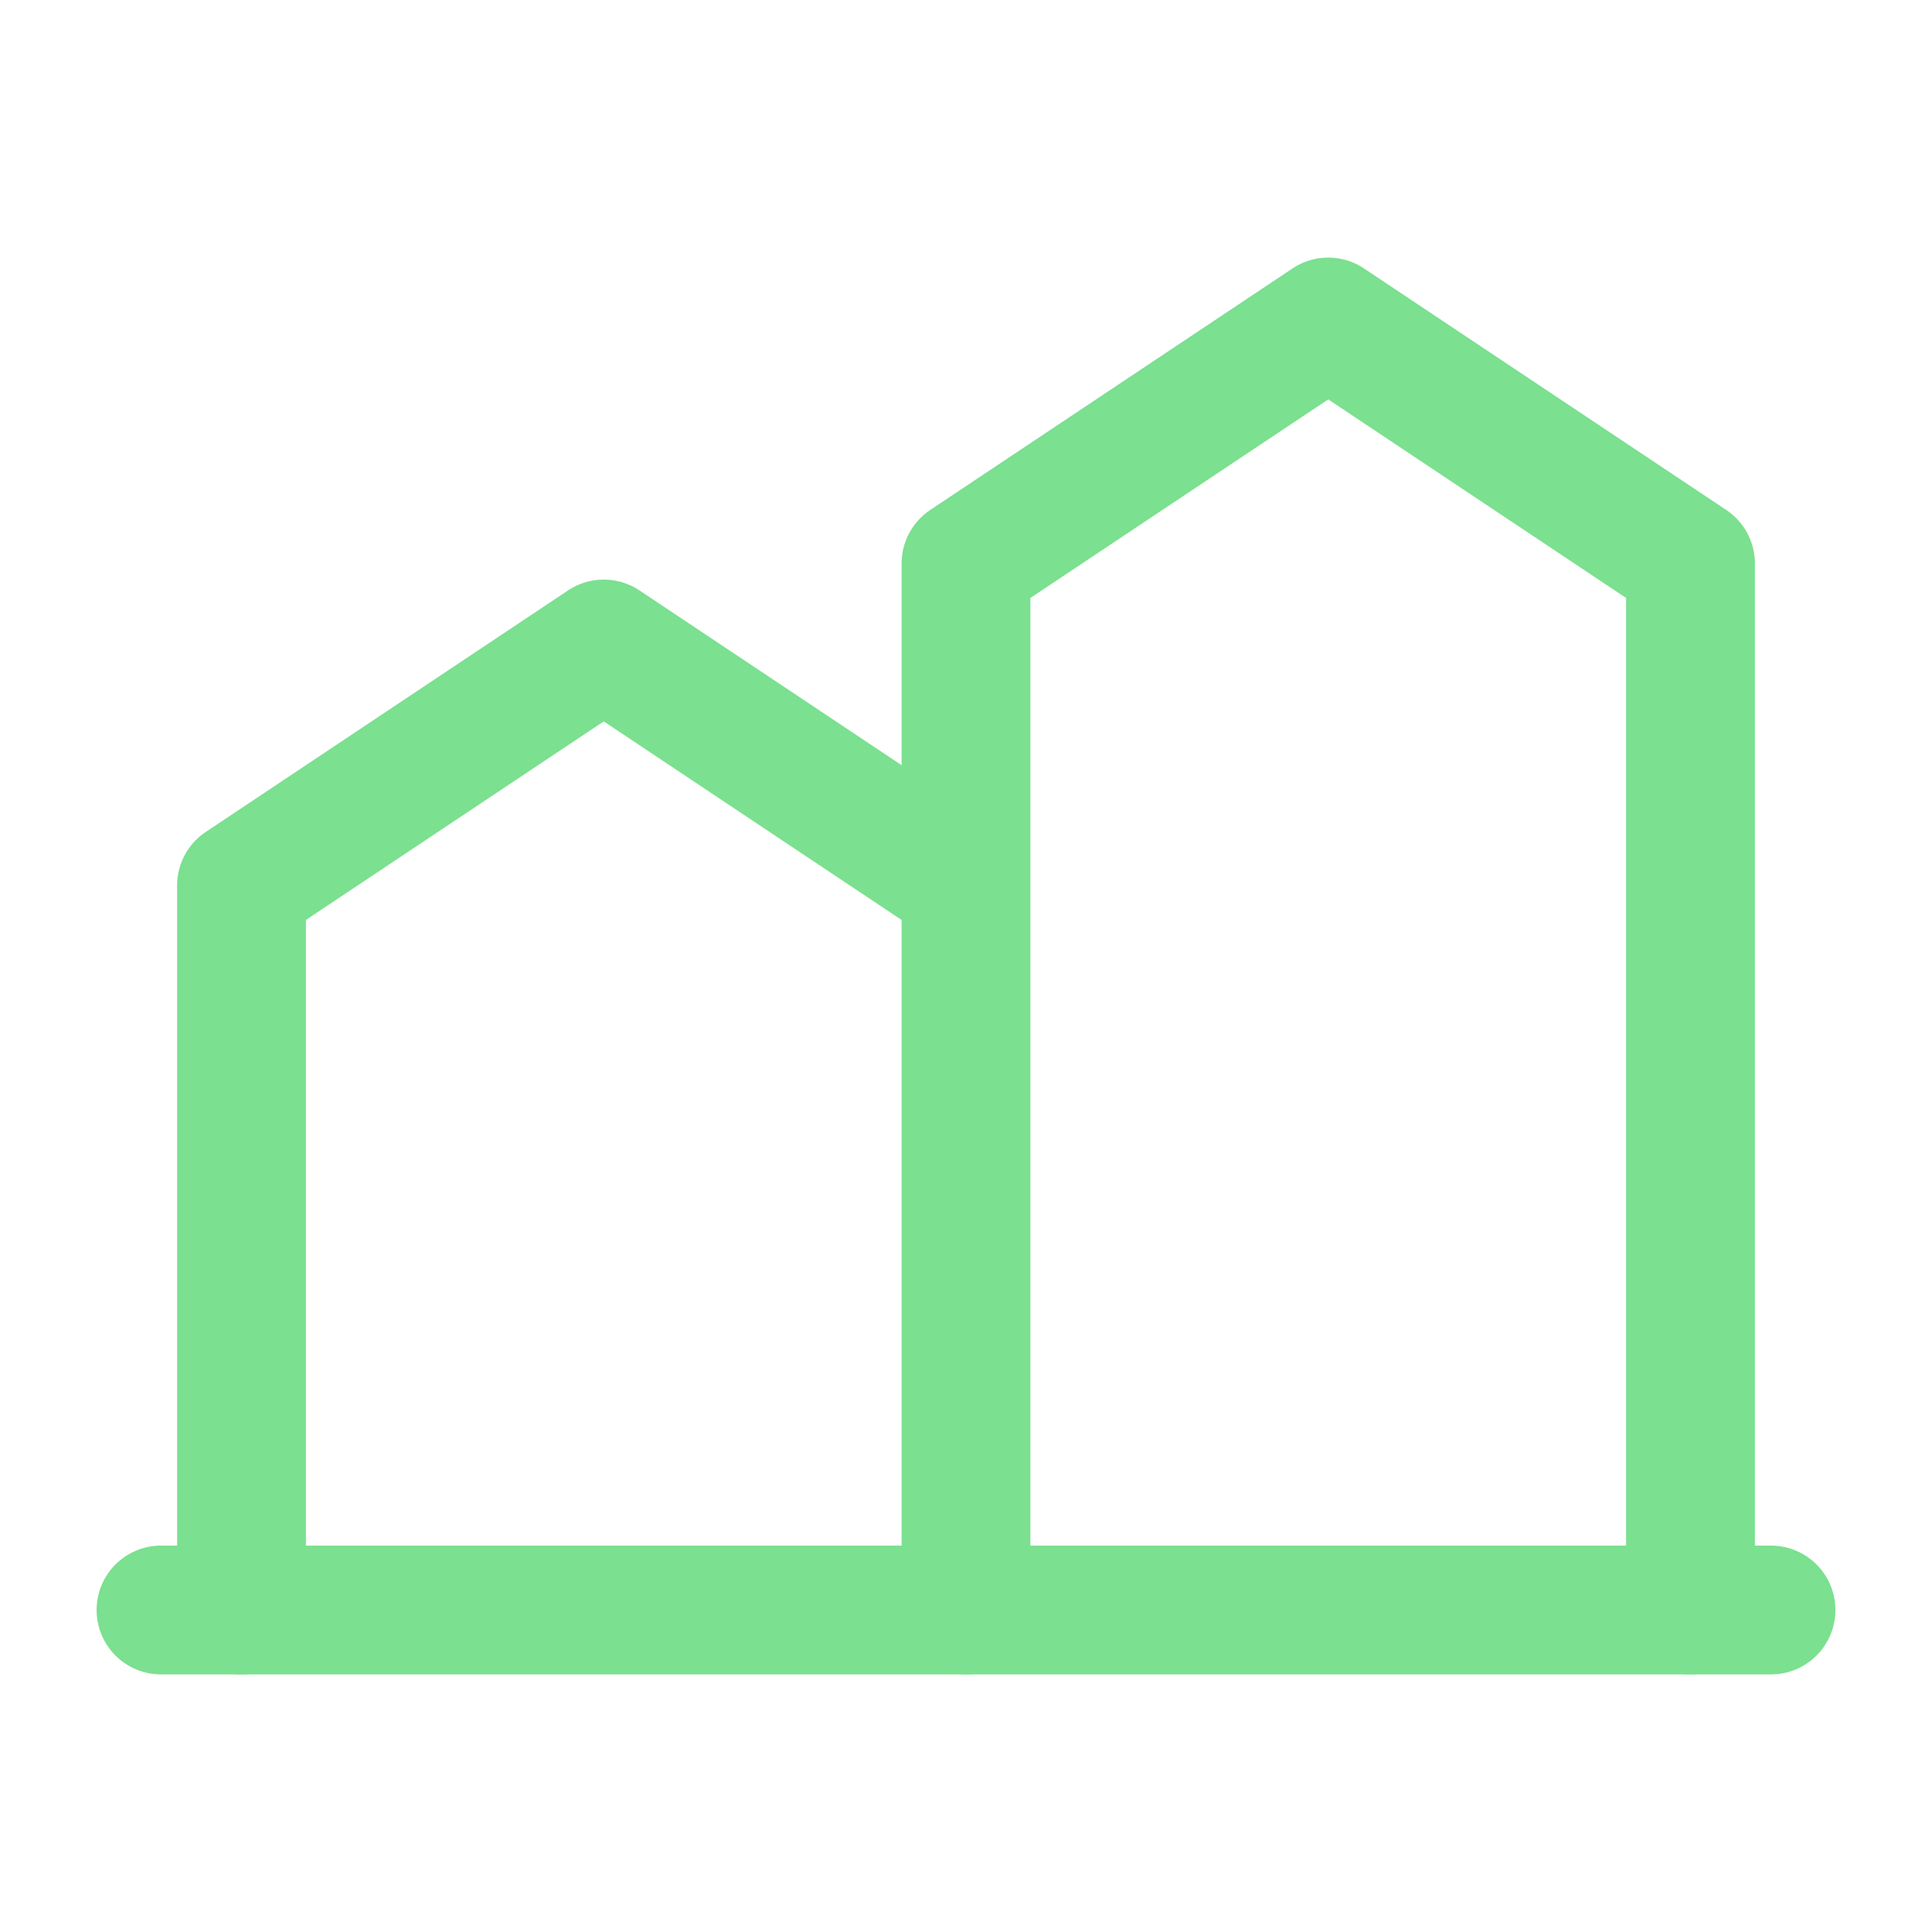
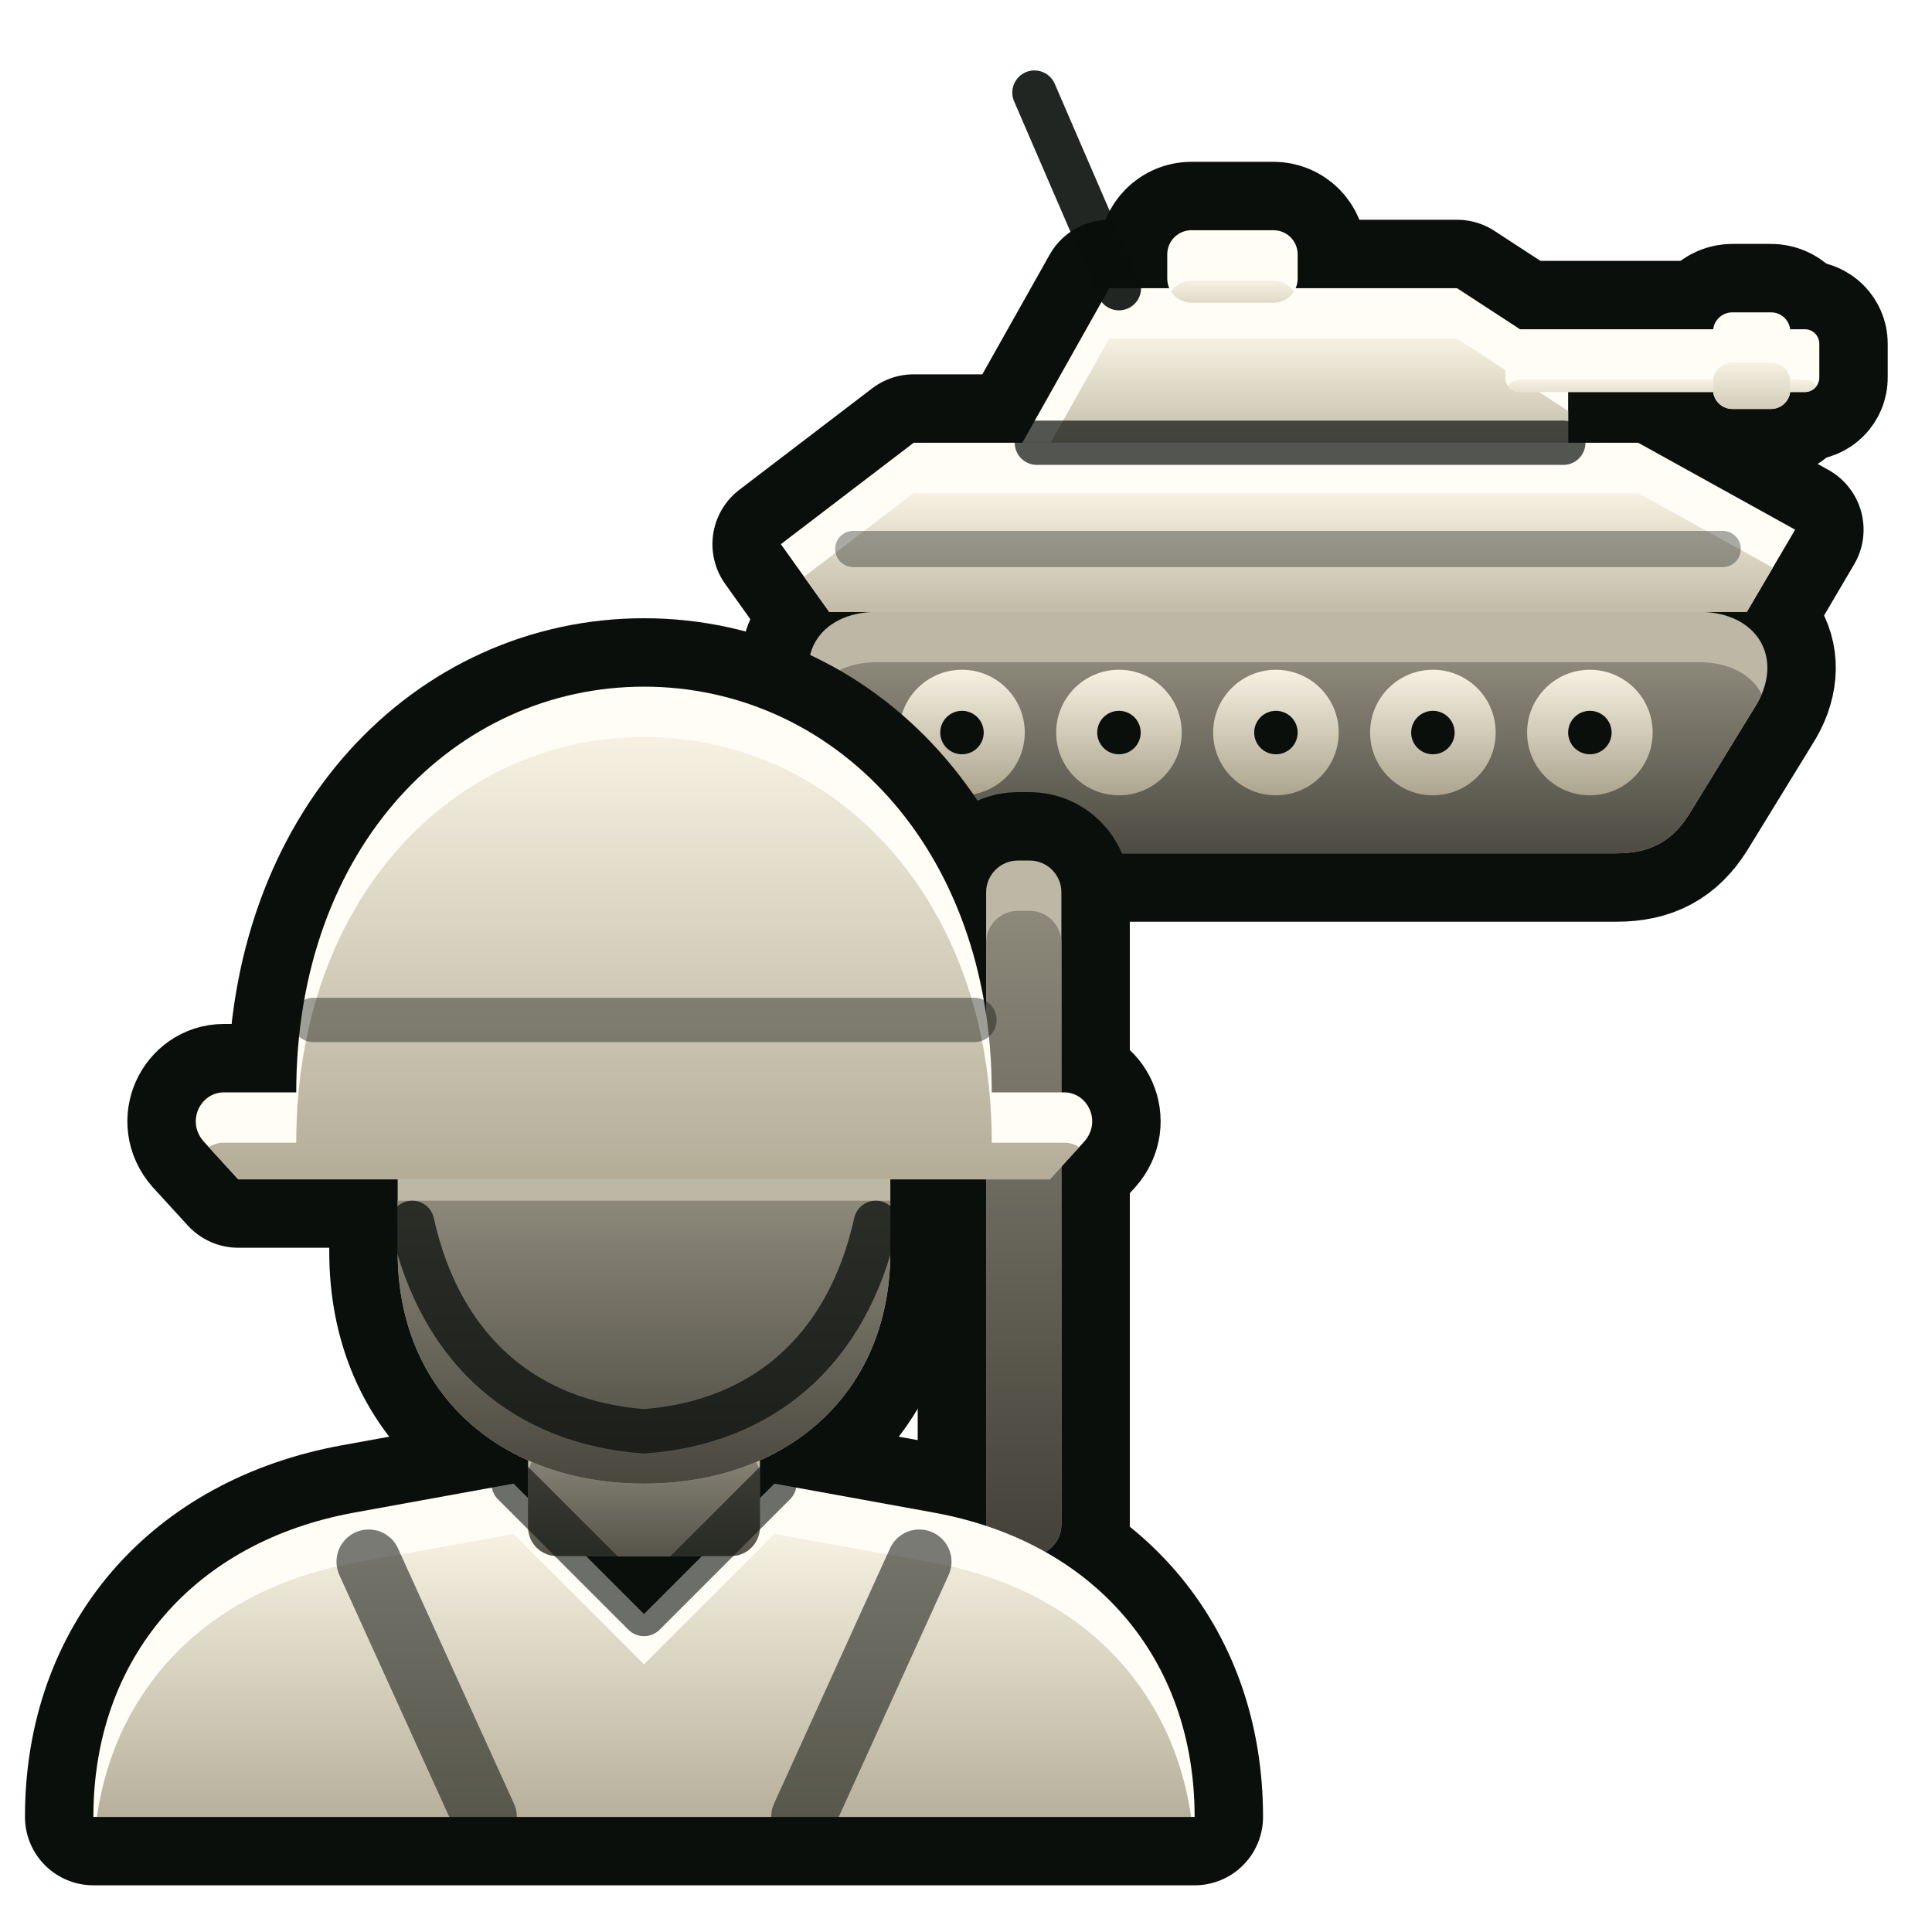
- <svg xmlns="http://www.w3.org/2000/svg" viewBox="0 0 48 48" fill="none" stroke="#7be08f" stroke-width="3.2" stroke-linecap="round" stroke-linejoin="round">
-   <path d="M6 40V22l9-6 9 6v18M24 40V14l9-6 9 6v26" />
-   <path d="M4 40h40" />
+ <svg xmlns="http://www.w3.org/2000/svg" viewBox="0 0 48 48" width="48" height="48">
+   <defs>
+     <linearGradient id="army-s" x1="0" y1="0" x2="0" y2="1">
+       <stop offset="0" stop-color="#8c887a" />
+       <stop offset="1" stop-color="#3d3b33" />
+     </linearGradient>
+     <linearGradient id="army-m" x1="0" y1="0" x2="0" y2="1">
+       <stop offset="0" stop-color="#f6f1e2" />
+       <stop offset="1" stop-color="#aca48e" />
+     </linearGradient>
+     <clipPath id="army-c0">
+       <path d="M21.8 15.2L42.2 15.2C43.7 15.2 44.36 16.4 43.58 17.6L41.96 20.24C41.54 20.9 41 21.2 40.16 21.2L23.84 21.2C23 21.2 22.46 20.9 22.04 20.24L20.42 17.6C19.64 16.4 20.3 15.2 21.8 15.2Z" clip-rule="evenodd" />
+     </clipPath>
+     <clipPath id="army-c1">
+       <path d="M19.4 13.52L22.7 11L40.7 11L44.6 13.16L43.4 15.2L20.6 15.2Z" clip-rule="evenodd" />
+     </clipPath>
+     <clipPath id="army-c2">
+       <path d="M25.4 11L27.56 7.16L36.2 7.16L38.96 8.96L38.96 11Z" clip-rule="evenodd" />
+     </clipPath>
+     <clipPath id="army-c3">
+       <path d="M37.76 8.18L44.84 8.18A0.36 0.36 0 0 1 45.2 8.54L45.2 9.38A0.36 0.36 0 0 1 44.84 9.74L37.76 9.74A0.36 0.36 0 0 1 37.4 9.38L37.4 8.54A0.36 0.36 0 0 1 37.76 8.18Z" clip-rule="evenodd" />
+     </clipPath>
+     <clipPath id="army-c4">
+       <path d="M43.04 7.76L44 7.76A0.48 0.48 0 0 1 44.48 8.24L44.48 9.68A0.48 0.48 0 0 1 44 10.16L43.04 10.16A0.48 0.48 0 0 1 42.56 9.68L42.56 8.24A0.48 0.48 0 0 1 43.04 7.76Z" clip-rule="evenodd" />
+     </clipPath>
+     <clipPath id="army-c5">
+       <path d="M29.6 5.72L31.64 5.72A0.6 0.6 0 0 1 32.24 6.32L32.24 6.92A0.6 0.6 0 0 1 31.64 7.52L29.6 7.52A0.6 0.6 0 0 1 29 6.92L29 6.32A0.6 0.6 0 0 1 29.6 5.72Z" clip-rule="evenodd" />
+     </clipPath>
+     <clipPath id="army-c6">
+       <path d="M25.29 21.38L25.58 21.38A0.79 0.79 0 0 1 26.37 22.17L26.37 37.87A0.79 0.79 0 0 1 25.58 38.66L25.29 38.66A0.79 0.79 0 0 1 24.5 37.87L24.5 22.17A0.79 0.79 0 0 1 25.29 21.38Z" clip-rule="evenodd" />
+     </clipPath>
+     <clipPath id="army-c7">
+       <path d="M2.32 45.14C2.32 41.18 4.84 38.3 8.8 37.58L12.76 36.86L16 40.1L19.24 36.86L23.2 37.58C27.16 38.3 29.68 41.18 29.68 45.14Z" clip-rule="evenodd" />
+     </clipPath>
+     <clipPath id="army-c8">
+       <path d="M13.84 34.7L18.16 34.7A0.72 0.72 0 0 1 18.88 35.42L18.88 37.94A0.72 0.72 0 0 1 18.16 38.66L13.84 38.66A0.72 0.72 0 0 1 13.12 37.94L13.12 35.42A0.72 0.72 0 0 1 13.84 34.7Z" clip-rule="evenodd" />
+     </clipPath>
+     <clipPath id="army-c9">
+       <path d="M9.88 28.58L22.12 28.58L22.12 31.1C22.12 34.7 19.46 36.86 16 36.86C12.54 36.86 9.88 34.7 9.88 31.1Z" clip-rule="evenodd" />
+     </clipPath>
+     <clipPath id="army-c10">
+       <path d="M7.36 27.14C7.36 21.02 11.32 17.06 16 17.06C20.68 17.06 24.64 21.02 24.64 27.14L26.44 27.14C27.02 27.14 27.38 27.86 26.94 28.36L26.08 29.3L5.92 29.3L5.06 28.36C4.62 27.86 4.98 27.14 5.56 27.14Z" clip-rule="evenodd" />
+     </clipPath>
+   </defs>
+   <g fill="#0b0f0c" stroke="#0b0f0c" stroke-width="3.4" stroke-linejoin="round" stroke-linecap="round">
+     <path d="M21.8 15.2L42.2 15.2C43.7 15.2 44.36 16.4 43.58 17.6L41.96 20.24C41.54 20.9 41 21.2 40.16 21.2L23.84 21.2C23 21.2 22.46 20.9 22.04 20.24L20.42 17.6C19.64 16.4 20.3 15.2 21.8 15.2Z" fill-rule="evenodd" />
+     <path d="M19.4 13.52L22.7 11L40.7 11L44.6 13.16L43.4 15.2L20.6 15.2Z" fill-rule="evenodd" />
+     <path d="M25.4 11L27.56 7.16L36.2 7.16L38.96 8.96L38.96 11Z" fill-rule="evenodd" />
+     <path d="M37.76 8.18L44.84 8.18A0.36 0.36 0 0 1 45.2 8.54L45.2 9.38A0.36 0.36 0 0 1 44.84 9.74L37.76 9.74A0.36 0.36 0 0 1 37.4 9.38L37.4 8.54A0.36 0.36 0 0 1 37.76 8.18Z" fill-rule="evenodd" />
+     <path d="M43.04 7.76L44 7.76A0.48 0.48 0 0 1 44.48 8.24L44.48 9.68A0.48 0.48 0 0 1 44 10.16L43.04 10.16A0.48 0.48 0 0 1 42.56 9.68L42.56 8.24A0.48 0.48 0 0 1 43.04 7.76Z" fill-rule="evenodd" />
+     <path d="M29.6 5.72L31.64 5.72A0.6 0.6 0 0 1 32.24 6.32L32.24 6.92A0.6 0.6 0 0 1 31.64 7.52L29.6 7.52A0.6 0.6 0 0 1 29 6.92L29 6.32A0.6 0.6 0 0 1 29.6 5.72Z" fill-rule="evenodd" />
+     <path d="M22.34 18.2A1.56 1.56 0 1 0 25.46 18.2A1.56 1.56 0 1 0 22.34 18.2Z" fill-rule="evenodd" />
+     <path d="M26.24 18.2A1.56 1.56 0 1 0 29.36 18.2A1.56 1.56 0 1 0 26.24 18.2Z" fill-rule="evenodd" />
+     <path d="M30.14 18.2A1.56 1.56 0 1 0 33.26 18.2A1.56 1.56 0 1 0 30.14 18.2Z" fill-rule="evenodd" />
+     <path d="M34.04 18.2A1.56 1.56 0 1 0 37.16 18.2A1.56 1.56 0 1 0 34.04 18.2Z" fill-rule="evenodd" />
+     <path d="M37.94 18.2A1.56 1.56 0 1 0 41.06 18.2A1.56 1.56 0 1 0 37.94 18.2Z" fill-rule="evenodd" />
+   </g>
+   <path d="M21.8 15.2L42.2 15.2C43.7 15.2 44.36 16.4 43.58 17.6L41.96 20.24C41.54 20.9 41 21.2 40.16 21.2L23.84 21.2C23 21.2 22.46 20.9 22.04 20.24L20.42 17.6C19.64 16.4 20.3 15.2 21.8 15.2Z" fill-rule="evenodd" fill="#bdb8a6" />
+   <g clip-path="url(#army-c0)">
+     <path d="M21.8 15.2L42.2 15.2C43.7 15.2 44.36 16.4 43.58 17.6L41.96 20.24C41.54 20.9 41 21.2 40.16 21.2L23.84 21.2C23 21.2 22.46 20.9 22.04 20.24L20.42 17.6C19.64 16.4 20.3 15.2 21.8 15.2Z" fill-rule="evenodd" transform="translate(0 1.25)" fill="url(#army-s)" />
+   </g>
+   <path d="M19.4 13.52L22.7 11L40.7 11L44.6 13.16L43.4 15.2L20.6 15.2Z" fill-rule="evenodd" fill="#fffdf5" />
+   <g clip-path="url(#army-c1)">
+     <path d="M19.4 13.52L22.7 11L40.7 11L44.6 13.16L43.4 15.2L20.6 15.2Z" fill-rule="evenodd" transform="translate(0 1.25)" fill="url(#army-m)" />
+   </g>
+   <path d="M25.4 11L27.56 7.16L36.2 7.16L38.96 8.96L38.96 11Z" fill-rule="evenodd" fill="#fffdf5" />
+   <g clip-path="url(#army-c2)">
+     <path d="M25.4 11L27.56 7.16L36.2 7.16L38.96 8.96L38.96 11Z" fill-rule="evenodd" transform="translate(0 1.25)" fill="url(#army-m)" />
+   </g>
+   <path d="M37.76 8.18L44.84 8.18A0.36 0.36 0 0 1 45.2 8.54L45.2 9.38A0.36 0.36 0 0 1 44.84 9.74L37.76 9.74A0.36 0.36 0 0 1 37.4 9.38L37.4 8.54A0.36 0.36 0 0 1 37.76 8.18Z" fill-rule="evenodd" fill="#fffdf5" />
+   <g clip-path="url(#army-c3)">
+     <path d="M37.76 8.18L44.84 8.18A0.36 0.36 0 0 1 45.2 8.54L45.2 9.38A0.36 0.36 0 0 1 44.84 9.74L37.76 9.74A0.36 0.36 0 0 1 37.4 9.38L37.4 8.54A0.36 0.36 0 0 1 37.76 8.18Z" fill-rule="evenodd" transform="translate(0 1.25)" fill="url(#army-m)" />
+   </g>
+   <path d="M43.04 7.76L44 7.76A0.48 0.48 0 0 1 44.48 8.24L44.48 9.68A0.48 0.48 0 0 1 44 10.16L43.04 10.16A0.48 0.48 0 0 1 42.56 9.68L42.56 8.24A0.48 0.48 0 0 1 43.04 7.76Z" fill-rule="evenodd" fill="#fffdf5" />
+   <g clip-path="url(#army-c4)">
+     <path d="M43.04 7.76L44 7.76A0.48 0.48 0 0 1 44.48 8.24L44.48 9.68A0.48 0.48 0 0 1 44 10.16L43.04 10.16A0.48 0.48 0 0 1 42.56 9.68L42.56 8.24A0.48 0.48 0 0 1 43.04 7.76Z" fill-rule="evenodd" transform="translate(0 1.25)" fill="url(#army-m)" />
+   </g>
+   <path d="M29.6 5.72L31.64 5.72A0.6 0.6 0 0 1 32.24 6.32L32.24 6.92A0.6 0.6 0 0 1 31.64 7.52L29.6 7.52A0.6 0.6 0 0 1 29 6.92L29 6.32A0.6 0.6 0 0 1 29.6 5.72Z" fill-rule="evenodd" fill="#fffdf5" />
+   <g clip-path="url(#army-c5)">
+     <path d="M29.6 5.72L31.64 5.72A0.6 0.6 0 0 1 32.24 6.32L32.24 6.92A0.6 0.6 0 0 1 31.64 7.52L29.6 7.52A0.6 0.6 0 0 1 29 6.92L29 6.32A0.6 0.6 0 0 1 29.6 5.72Z" fill-rule="evenodd" transform="translate(0 1.25)" fill="url(#army-m)" />
+   </g>
+   <path d="M22.34 18.2A1.56 1.56 0 1 0 25.46 18.2A1.56 1.56 0 1 0 22.34 18.2Z" fill-rule="evenodd" fill="url(#army-m)" />
+   <path d="M26.24 18.2A1.56 1.56 0 1 0 29.36 18.2A1.56 1.56 0 1 0 26.24 18.2Z" fill-rule="evenodd" fill="url(#army-m)" />
+   <path d="M30.14 18.2A1.56 1.56 0 1 0 33.26 18.2A1.56 1.56 0 1 0 30.14 18.2Z" fill-rule="evenodd" fill="url(#army-m)" />
+   <path d="M34.04 18.2A1.56 1.56 0 1 0 37.16 18.2A1.56 1.56 0 1 0 34.04 18.2Z" fill-rule="evenodd" fill="url(#army-m)" />
+   <path d="M37.94 18.2A1.56 1.56 0 1 0 41.06 18.2A1.56 1.56 0 1 0 37.94 18.2Z" fill-rule="evenodd" fill="url(#army-m)" />
+   <path d="M23.36 18.2A0.54 0.54 0 1 0 24.44 18.2A0.54 0.54 0 1 0 23.36 18.2Z" fill="#0b0f0c" fill-rule="evenodd" />
+   <path d="M27.26 18.2A0.54 0.54 0 1 0 28.34 18.2A0.54 0.54 0 1 0 27.26 18.2Z" fill="#0b0f0c" fill-rule="evenodd" />
+   <path d="M31.16 18.2A0.54 0.54 0 1 0 32.24 18.2A0.54 0.54 0 1 0 31.16 18.2Z" fill="#0b0f0c" fill-rule="evenodd" />
+   <path d="M35.06 18.2A0.54 0.54 0 1 0 36.14 18.2A0.54 0.54 0 1 0 35.06 18.2Z" fill="#0b0f0c" fill-rule="evenodd" />
+   <path d="M38.96 18.2A0.54 0.54 0 1 0 40.04 18.2A0.54 0.54 0 1 0 38.96 18.2Z" fill="#0b0f0c" fill-rule="evenodd" />
+   <path d="M25.76 11L38.84 11" fill="none" stroke="#0b0f0c" stroke-width="1.1" stroke-opacity="0.7" stroke-linecap="round" stroke-linejoin="round" />
+   <path d="M21.2 13.64L42.8 13.64" fill="none" stroke="#0b0f0c" stroke-width="0.9" stroke-opacity="0.35" stroke-linecap="round" stroke-linejoin="round" />
+   <path d="M27.8 7.16L25.7 2.3" fill="none" stroke="#0b0f0c" stroke-width="1.1" stroke-opacity="0.9" stroke-linecap="round" stroke-linejoin="round" />
+   <g fill="#0b0f0c" stroke="#0b0f0c" stroke-width="3.4" stroke-linejoin="round" stroke-linecap="round">
+     <path d="M25.29 21.38L25.58 21.38A0.79 0.79 0 0 1 26.37 22.17L26.37 37.87A0.79 0.79 0 0 1 25.58 38.66L25.29 38.66A0.79 0.79 0 0 1 24.5 37.87L24.5 22.17A0.79 0.79 0 0 1 25.29 21.38Z" fill-rule="evenodd" />
+     <path d="M2.32 45.14C2.32 41.18 4.84 38.3 8.8 37.58L12.76 36.86L16 40.1L19.24 36.86L23.2 37.58C27.16 38.3 29.68 41.18 29.68 45.14Z" fill-rule="evenodd" />
+     <path d="M13.84 34.7L18.16 34.7A0.72 0.72 0 0 1 18.88 35.42L18.88 37.94A0.72 0.72 0 0 1 18.16 38.66L13.84 38.66A0.72 0.72 0 0 1 13.12 37.94L13.12 35.42A0.72 0.72 0 0 1 13.84 34.7Z" fill-rule="evenodd" />
+     <path d="M9.88 28.58L22.12 28.58L22.12 31.1C22.12 34.7 19.46 36.86 16 36.86C12.54 36.86 9.88 34.7 9.88 31.1Z" fill-rule="evenodd" />
+     <path d="M7.36 27.14C7.36 21.02 11.32 17.06 16 17.06C20.68 17.06 24.64 21.02 24.64 27.14L26.44 27.14C27.02 27.14 27.38 27.86 26.94 28.36L26.08 29.3L5.92 29.3L5.06 28.36C4.62 27.86 4.98 27.14 5.56 27.14Z" fill-rule="evenodd" />
+   </g>
+   <path d="M25.29 21.38L25.58 21.38A0.79 0.79 0 0 1 26.37 22.17L26.37 37.87A0.79 0.79 0 0 1 25.58 38.66L25.29 38.66A0.79 0.79 0 0 1 24.5 37.87L24.5 22.17A0.79 0.79 0 0 1 25.29 21.38Z" fill-rule="evenodd" fill="#bdb8a6" />
+   <g clip-path="url(#army-c6)">
+     <path d="M25.29 21.38L25.58 21.38A0.79 0.79 0 0 1 26.37 22.17L26.37 37.87A0.79 0.79 0 0 1 25.58 38.66L25.29 38.66A0.79 0.79 0 0 1 24.5 37.87L24.5 22.17A0.79 0.79 0 0 1 25.29 21.38Z" fill-rule="evenodd" transform="translate(0 1.25)" fill="url(#army-s)" />
+   </g>
+   <path d="M2.32 45.14C2.32 41.18 4.84 38.3 8.8 37.58L12.76 36.86L16 40.1L19.24 36.86L23.2 37.58C27.16 38.3 29.68 41.18 29.68 45.14Z" fill-rule="evenodd" fill="#fffdf5" />
+   <g clip-path="url(#army-c7)">
+     <path d="M2.32 45.14C2.32 41.18 4.84 38.3 8.8 37.58L12.76 36.86L16 40.1L19.24 36.86L23.2 37.58C27.16 38.3 29.68 41.18 29.68 45.14Z" fill-rule="evenodd" transform="translate(0 1.25)" fill="url(#army-m)" />
+   </g>
+   <path d="M13.84 34.7L18.16 34.7A0.72 0.72 0 0 1 18.88 35.42L18.88 37.94A0.72 0.72 0 0 1 18.16 38.66L13.84 38.66A0.72 0.72 0 0 1 13.12 37.94L13.12 35.42A0.72 0.72 0 0 1 13.84 34.7Z" fill-rule="evenodd" fill="#bdb8a6" />
+   <g clip-path="url(#army-c8)">
+     <path d="M13.84 34.7L18.16 34.7A0.72 0.72 0 0 1 18.88 35.42L18.88 37.94A0.72 0.72 0 0 1 18.16 38.66L13.84 38.66A0.72 0.72 0 0 1 13.12 37.94L13.12 35.42A0.72 0.72 0 0 1 13.84 34.7Z" fill-rule="evenodd" transform="translate(0 1.25)" fill="url(#army-s)" />
+   </g>
+   <path d="M9.88 28.58L22.12 28.58L22.12 31.1C22.12 34.7 19.46 36.86 16 36.86C12.54 36.86 9.88 34.7 9.88 31.1Z" fill-rule="evenodd" fill="#bdb8a6" />
+   <g clip-path="url(#army-c9)">
+     <path d="M9.88 28.58L22.12 28.58L22.12 31.1C22.12 34.7 19.46 36.86 16 36.86C12.54 36.86 9.88 34.7 9.88 31.1Z" fill-rule="evenodd" transform="translate(0 1.25)" fill="url(#army-s)" />
+   </g>
+   <path d="M7.36 27.14C7.36 21.02 11.32 17.06 16 17.06C20.68 17.06 24.64 21.02 24.64 27.14L26.44 27.14C27.02 27.14 27.38 27.86 26.94 28.36L26.08 29.3L5.92 29.3L5.06 28.36C4.62 27.86 4.98 27.14 5.56 27.14Z" fill-rule="evenodd" fill="#fffdf5" />
+   <g clip-path="url(#army-c10)">
+     <path d="M7.36 27.14C7.36 21.02 11.32 17.06 16 17.06C20.68 17.06 24.64 21.02 24.64 27.14L26.44 27.14C27.02 27.14 27.38 27.86 26.94 28.36L26.08 29.3L5.92 29.3L5.06 28.36C4.62 27.86 4.98 27.14 5.56 27.14Z" fill-rule="evenodd" transform="translate(0 1.25)" fill="url(#army-m)" />
+   </g>
+   <path d="M7.79 25.34L24.21 25.34" fill="none" stroke="#0b0f0c" stroke-width="1.1" stroke-opacity="0.4" stroke-linecap="round" stroke-linejoin="round" />
+   <path d="M10.24 30.38C10.96 33.62 13.12 35.35 16 35.56C18.88 35.35 21.04 33.62 21.76 30.38" fill="none" stroke="#0b0f0c" stroke-width="1.1" stroke-opacity="0.75" stroke-linecap="round" stroke-linejoin="round" />
+   <path d="M9.16 38.8L12.04 45.14M22.84 38.8L19.96 45.14" fill="none" stroke="#0b0f0c" stroke-width="1.6" stroke-opacity="0.55" stroke-linecap="round" stroke-linejoin="round" />
+   <path d="M12.76 36.86L16 40.1L19.24 36.86" fill="none" stroke="#0b0f0c" stroke-width="1.1" stroke-opacity="0.6" stroke-linecap="round" stroke-linejoin="round" />
</svg>
